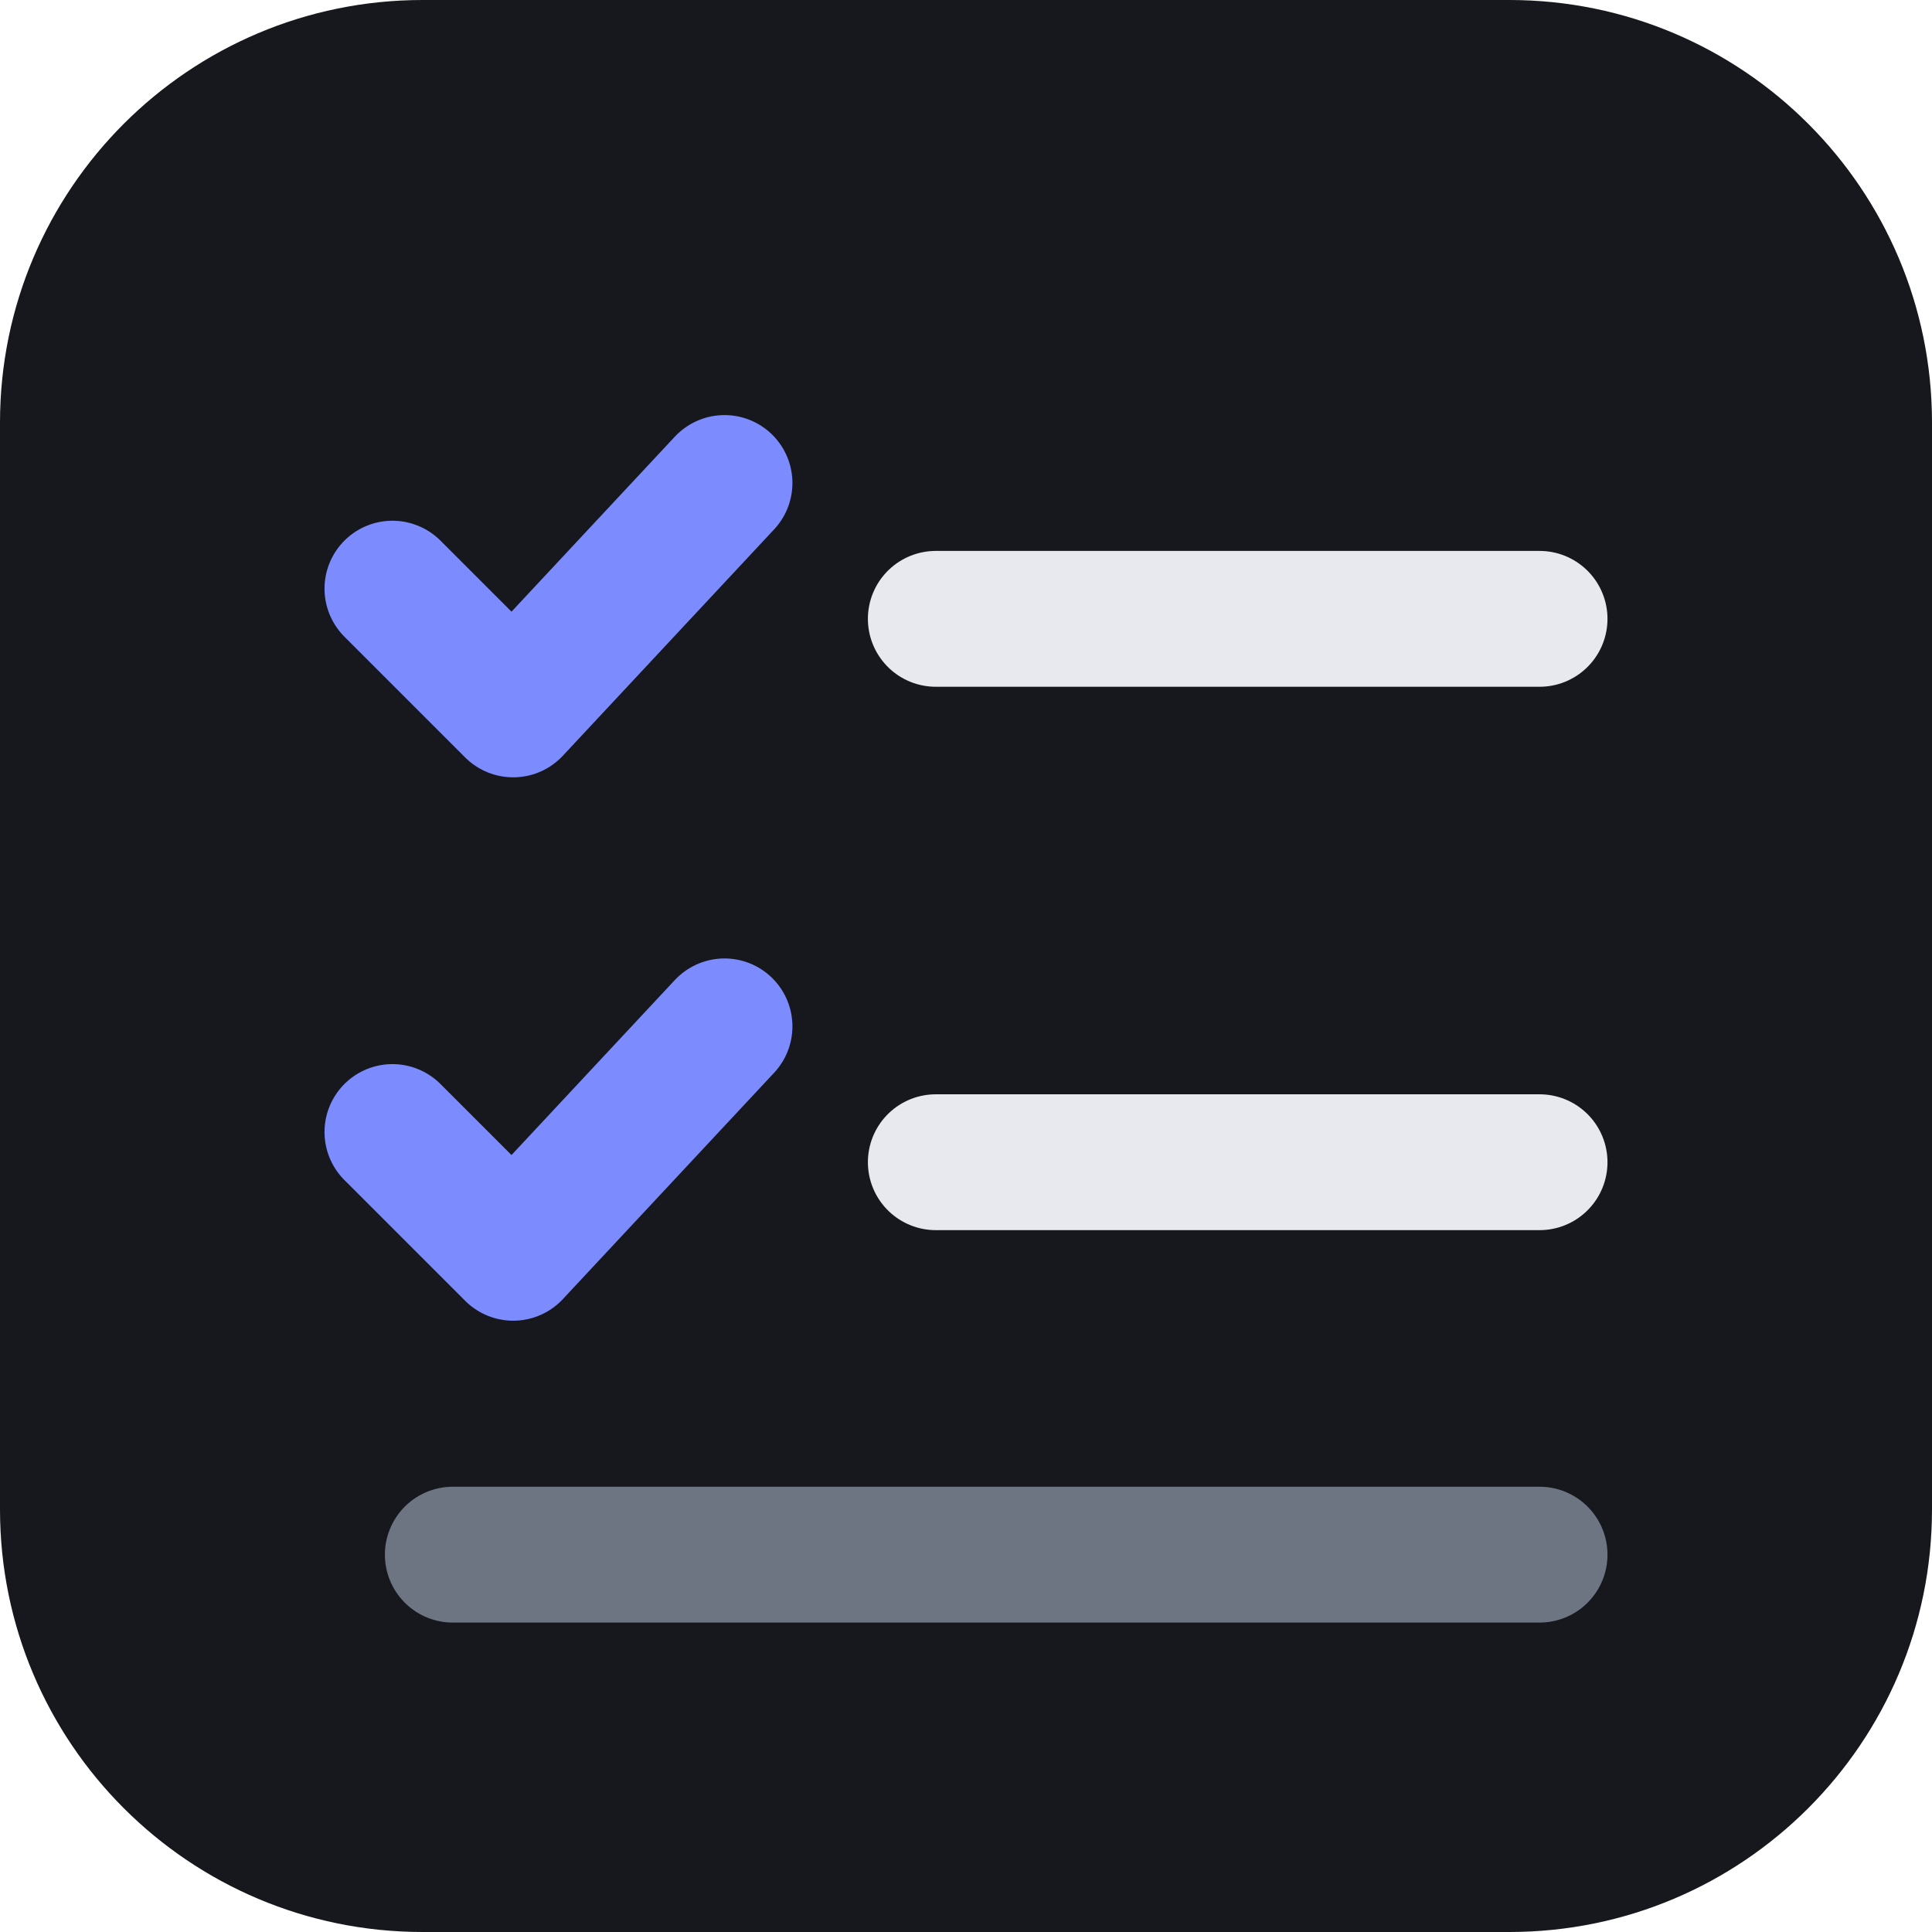
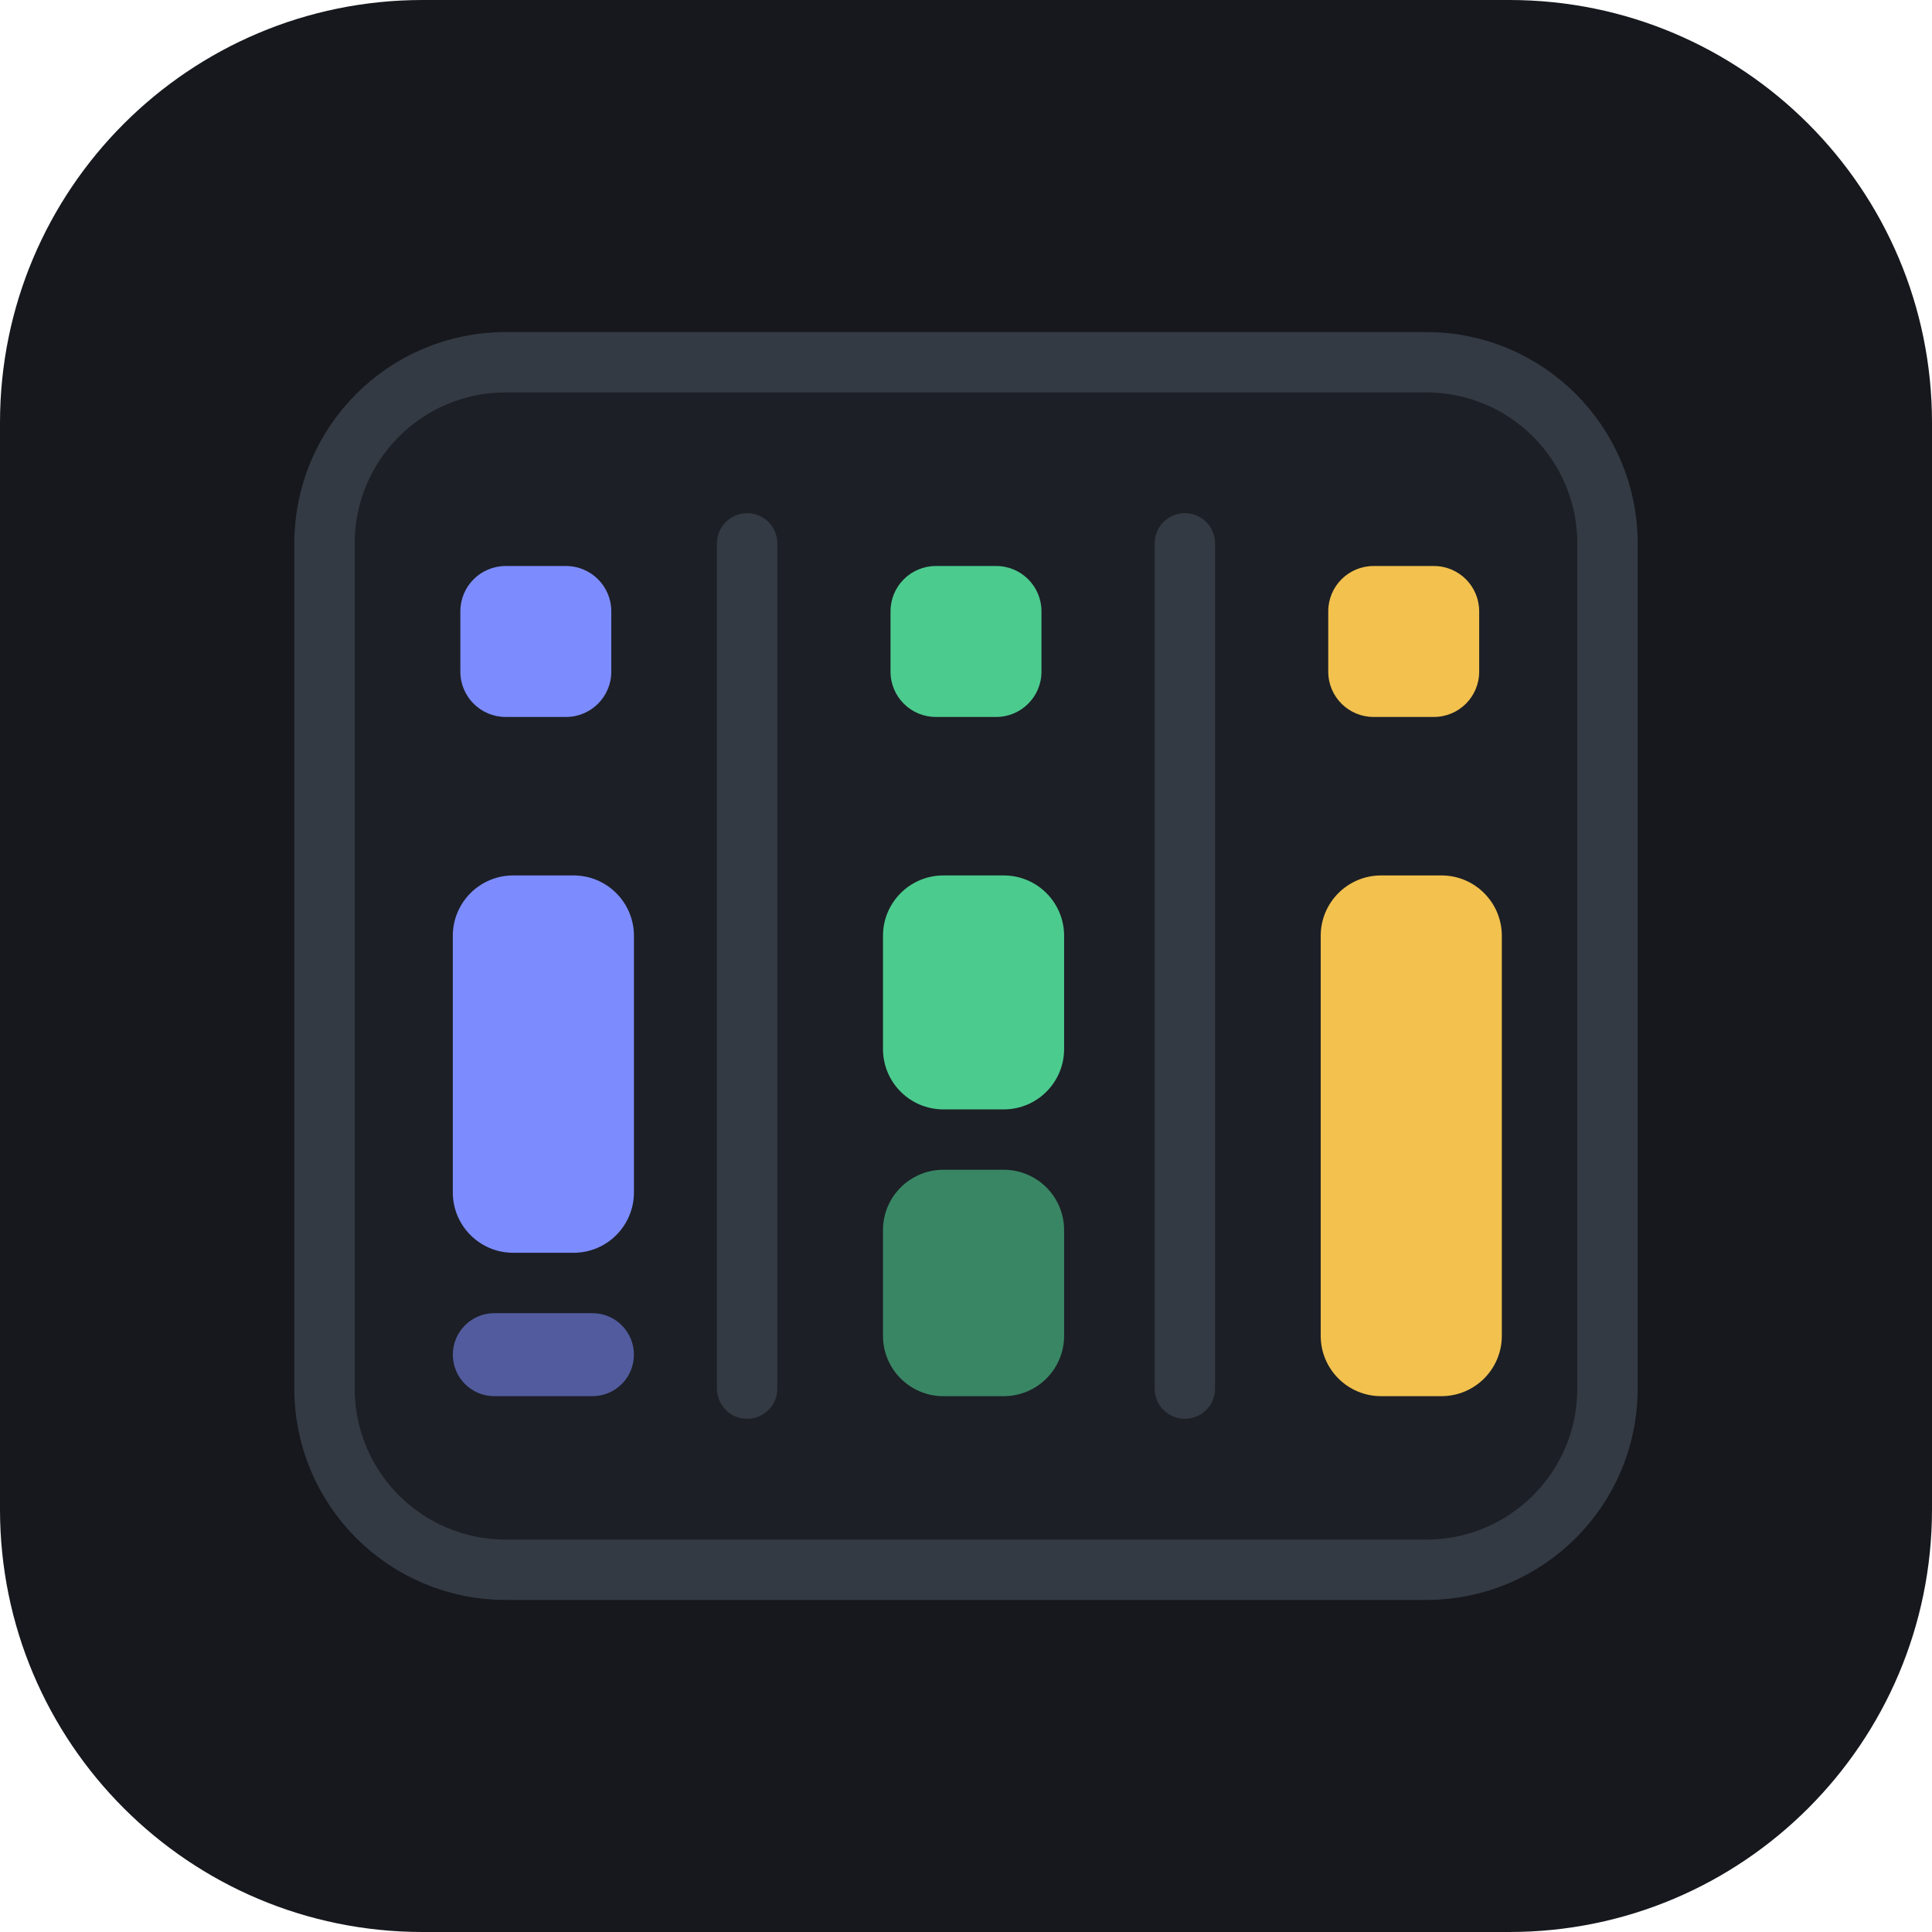
- <svg xmlns="http://www.w3.org/2000/svg" viewBox="0 0 256 256">
+ <svg xmlns="http://www.w3.org/2000/svg" viewBox="0 0 256 256" role="img" aria-labelledby="title">
  <rect width="256" height="256" rx="56" fill="#16181d" />
-   <g fill="none" stroke-linecap="round" stroke-linejoin="round" stroke-width="18">
-     <path d="m52 78 16 16 28-30" stroke="#7c8cff" />
-     <path d="m52 150 16 16 28-30" stroke="#7c8cff" />
-     <path d="M124 82h80M124 154h80" stroke="#e7e9ee" />
-     <path d="M60 206h144" stroke="#6d7482" />
-   </g>
+   <rect x="43" y="48" width="170" height="160" rx="24" fill="#1c1f25" stroke="#343a43" stroke-width="8" />
+   <path d="M99 72v112M157 72v112" fill="none" stroke="#343a43" stroke-width="8" stroke-linecap="round" />
+   <rect x="61" y="75" width="20" height="20" rx="6" fill="#7c8cff" />
+   <rect x="118" y="75" width="20" height="20" rx="6" fill="#4ccb8f" />
+   <rect x="176" y="75" width="20" height="20" rx="6" fill="#f2c14e" />
+   <rect x="60" y="116" width="24" height="50" rx="8" fill="#7c8cff" />
+   <rect x="60" y="174" width="24" height="11" rx="5.5" fill="#7c8cff" opacity=".55" />
+   <rect x="117" y="116" width="24" height="31" rx="8" fill="#4ccb8f" />
+   <rect x="117" y="155" width="24" height="30" rx="8" fill="#4ccb8f" opacity=".6" />
+   <rect x="175" y="116" width="24" height="69" rx="8" fill="#f2c14e" />
</svg>
